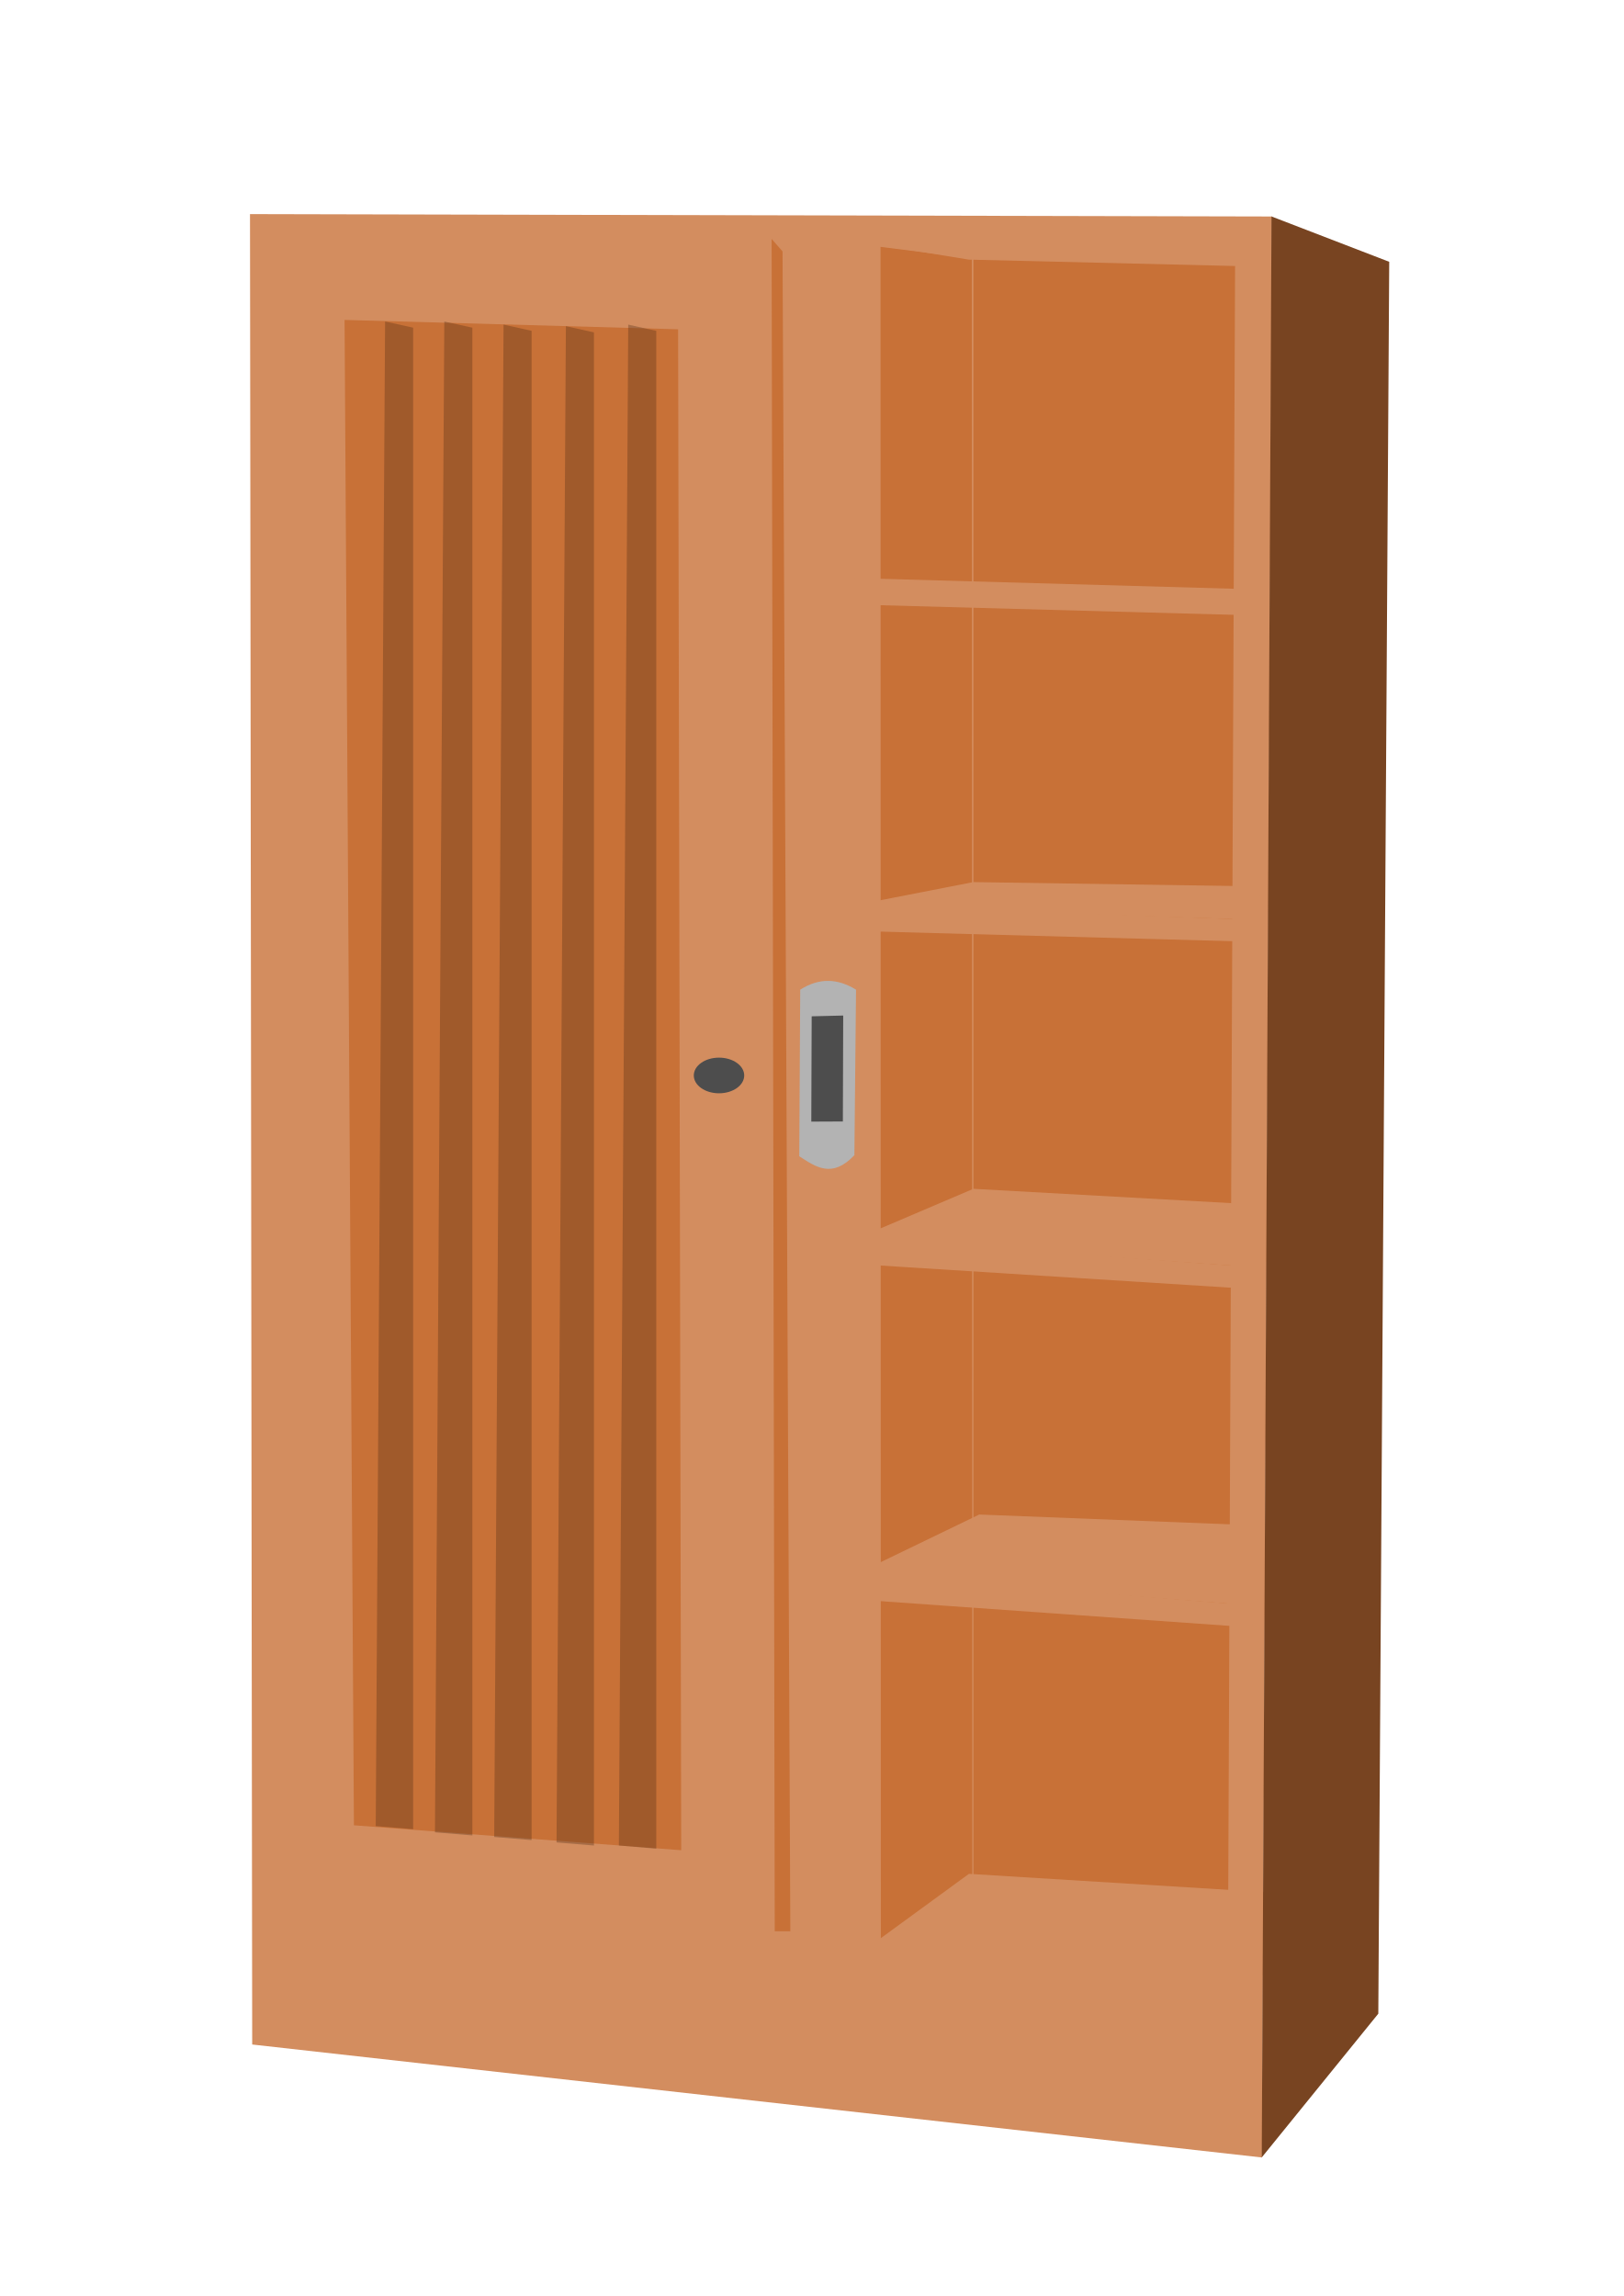
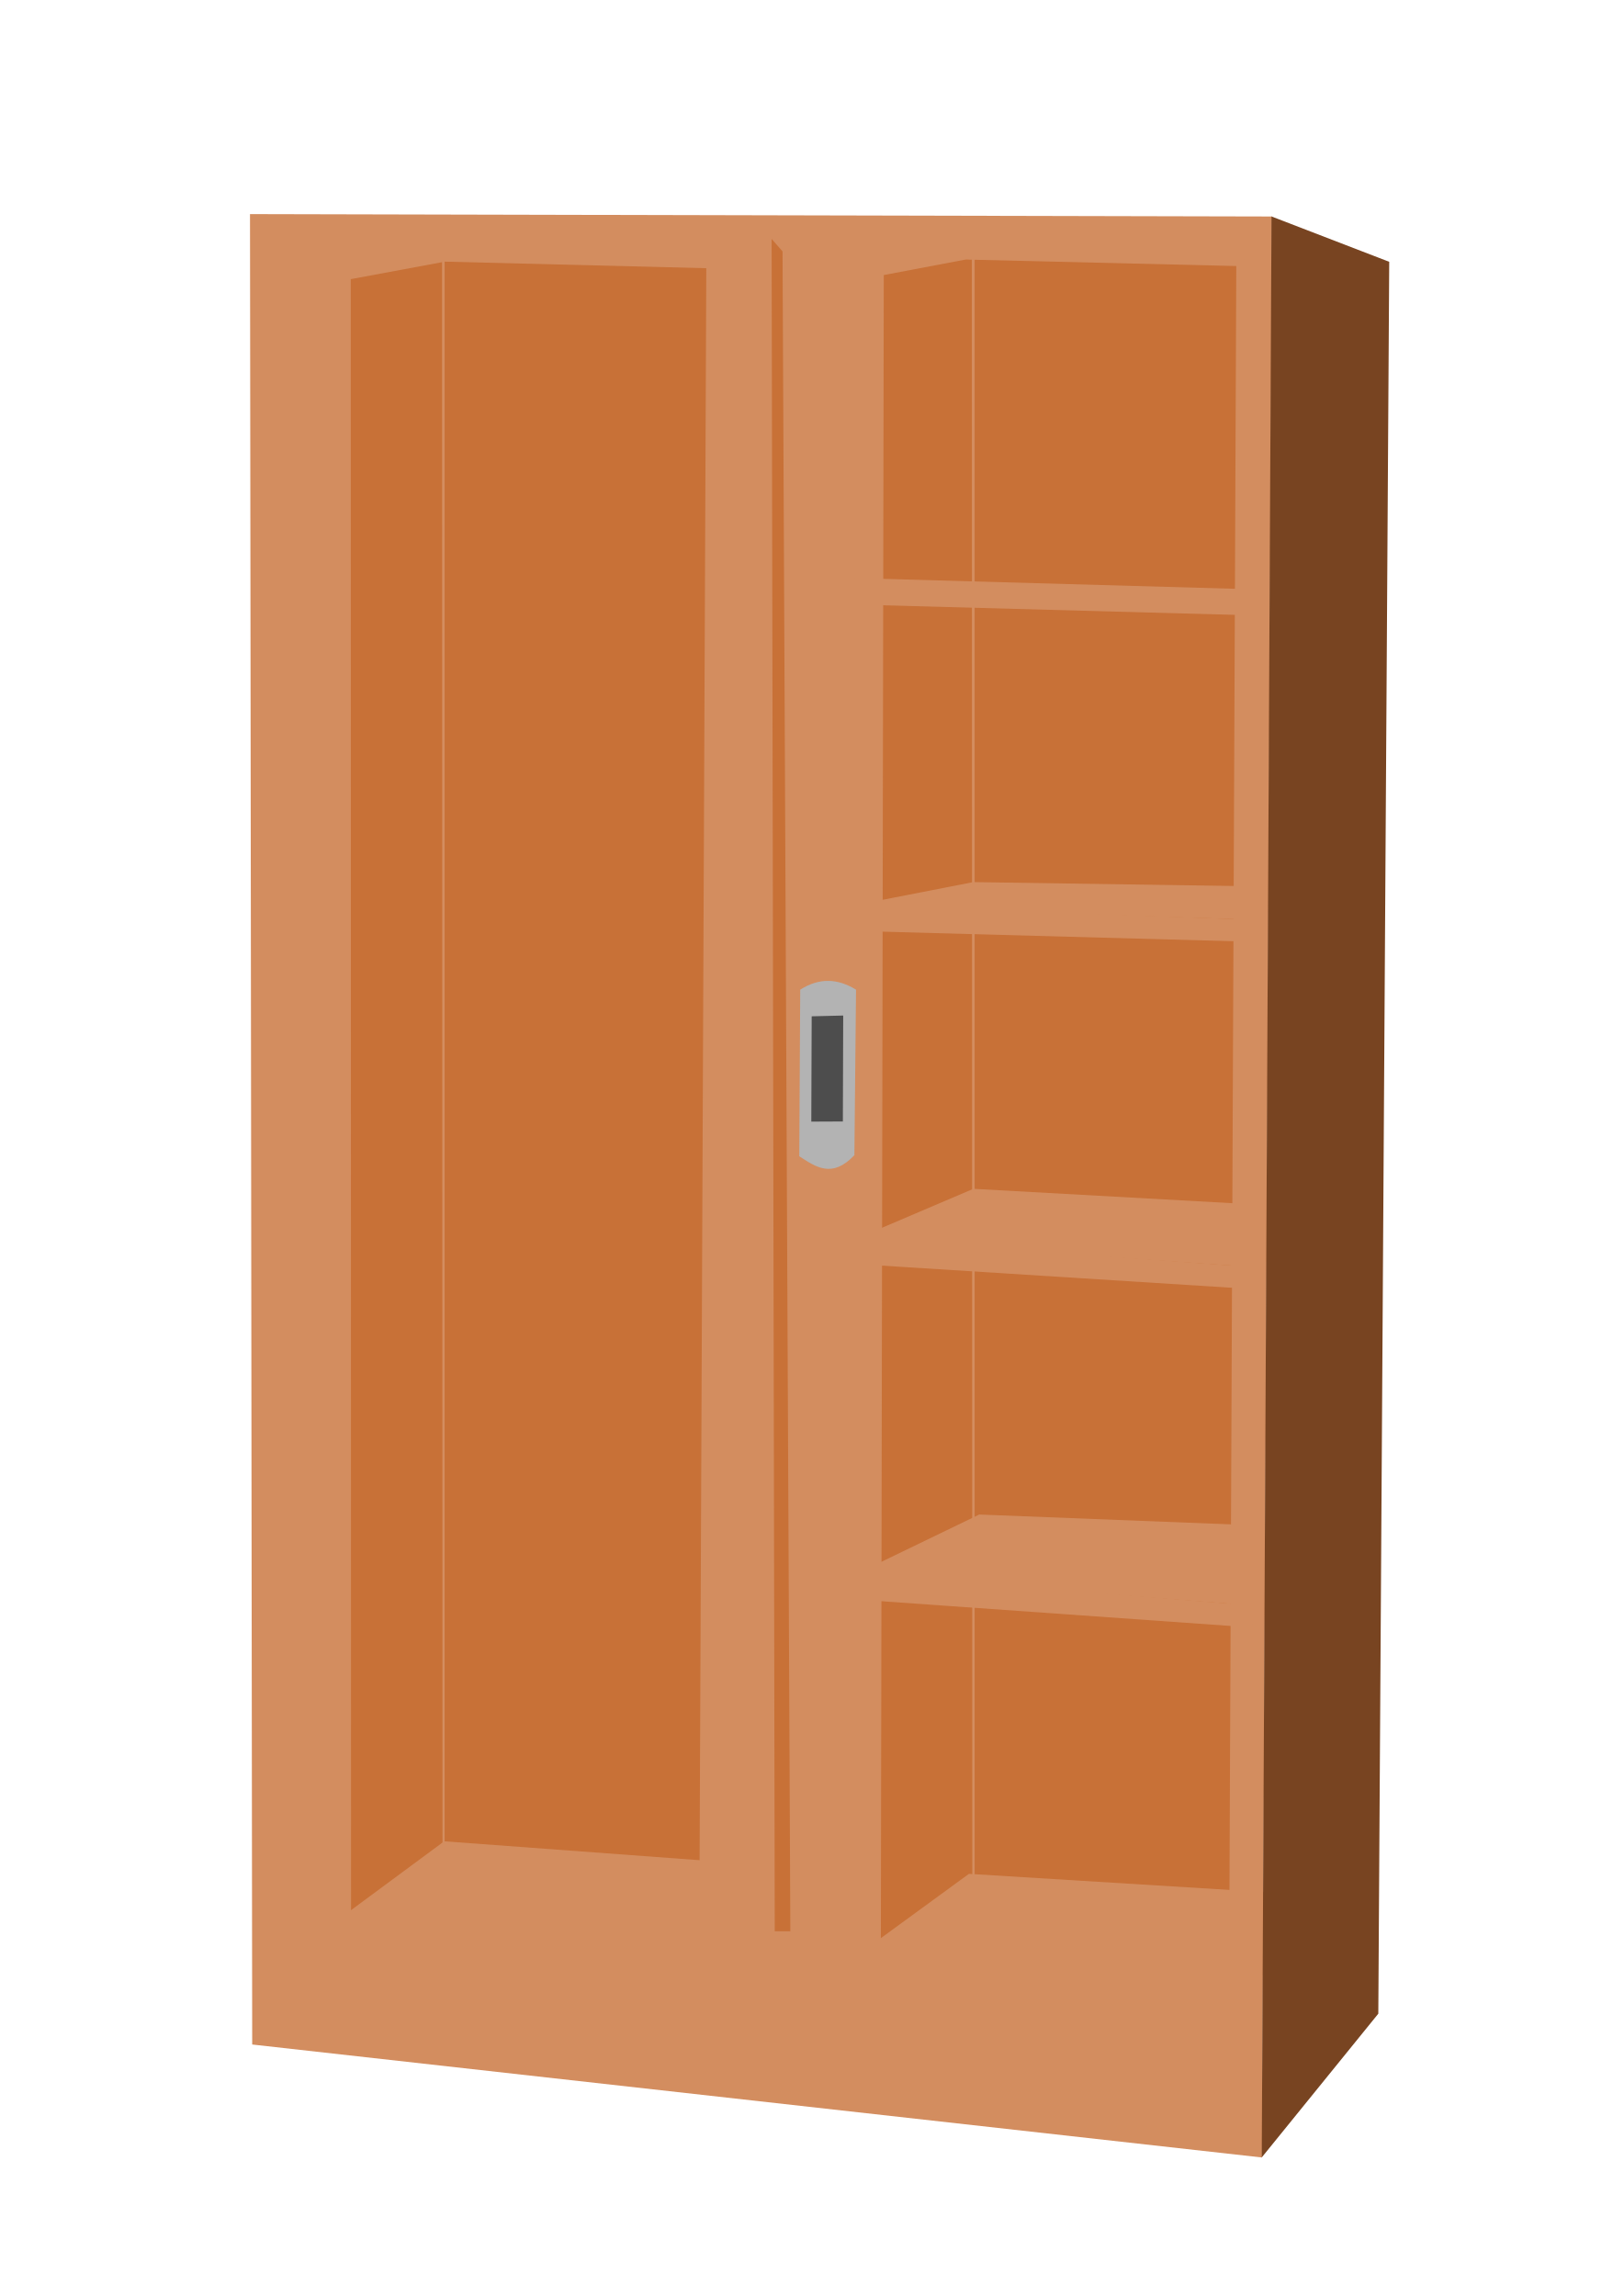
<svg xmlns="http://www.w3.org/2000/svg" version="1.1" x="0" y="0" width="744.09" height="1052.4" viewBox="0, 0, 744.09, 1052.4">
  <g id="Layer_1">
    <path d="M115.578,937.127 L114.571,98.134 L582.989,99.232 L578.366,988.912 z" fill="#D38D5F" id="path3006" />
-     <path d="M310.768,150.93 L157.908,146.644 L162.194,836.644 L312.194,848.073 z" fill="#C87137" id="path3010" />
    <path d="M362.198,885.22 L355.055,885.22 L353.626,109.51 L358.626,115.224 z" fill="#C87137" id="path3014" />
-     <path d="M445.365,118.424 L445.598,894.6 L403.677,891.039 L403.541,113.159 z" fill="#C87137" id="path3022" />
-     <path d="M446.108,117.26 L446.108,893.152 L562.709,908.247 L566.026,120.274 z" fill="#C87137" id="path3024" />
+     <path d="M445.365,118.424 L445.598,894.6 L403.677,891.039 L405.019,126.074 z" fill="#C87137" id="path3022" />
+     <path d="M446.663,117.815 L446.663,893.707 L563.264,908.802 L566.581,120.829 z" fill="#C87137" id="path3024" />
    <g id="g3165">
      <path d="M571.368,421.52 L387.018,414.449 L387.018,426.571 L572.378,431.622 z" fill="#D38D5F" id="path3026" />
      <path d="M388.988,415.46 L446.083,404.319 L579.309,406.328 L572.326,421.52 z" fill="#D38D5F" id="path3028" />
    </g>
    <g id="g3165-5">
      <path d="M573.643,580.754 L389.667,567.057 L389.231,579.171 L574.289,590.886 z" fill="#D38D5F" id="path3026-9" />
      <path d="M391.599,568.138 L446.083,544.91 L566.589,551.605 L574.6,580.789 z" fill="#D38D5F" id="path3028-1" />
    </g>
    <path d="M575.492,270.148 L391.058,264.95 L391.058,277.072 L576.418,282.123 z" fill="#D38D5F" id="path3026-4" />
-     <g id="g3165-2">
-       <path d="M388.051,899.787 L444.049,858.901 L609.415,869.1 L570.912,914.337 z" fill="#D38D5F" id="path3028-48" />
-     </g>
+     <path d="M388.051,899.787 L444.049,858.901 L609.415,869.1 L570.912,914.337 z" fill="#D38D5F" id="path3028-48" />
    <g id="g3165-4">
      <path d="M573.471,735.855 L389.604,720.777 L389.077,732.887 L574.041,745.991 z" fill="#D38D5F" id="path3026-40" />
      <path d="M391.528,721.873 L448.761,694.204 L568.598,698.89 L574.428,735.897 z" fill="#D38D5F" id="path3028-37" />
    </g>
    <path d="M636.661,120 L631.661,923 L578.24,988.884 L582.715,99.217 z" fill="#784421" id="path3000" />
    <path d="M392.313,453.635 L391.553,529.482 C381.361,540.297 373.87,534.898 366.299,529.987 L366.729,453.635 C375.315,448.164 383.727,448.344 392.313,453.635 z" fill="#B3B3B3" id="path3030" />
    <path d="M386.43,465.484 L371.984,465.836 L371.807,514.108 L386.273,514.042 z" fill="#4D4D4D" id="path3032" />
-     <path d="M329.511,501.124 C323.13,501.124 317.958,497.465 317.958,492.952 C317.958,488.438 323.13,484.78 329.511,484.78 C335.892,484.78 341.065,488.438 341.065,492.952 C341.065,497.465 335.892,501.124 329.511,501.124 z" fill="#4D4D4D" />
-     <path d="M300.768,151.65 L300.768,847.36 L283.625,845.931 L287.911,148.791 z" fill="#502D16" id="path3706" opacity="0.339" />
-     <path d="M272.198,152.35 L272.198,845.93 L255.055,844.506 L259.341,149.506 z" fill="#502D16" id="path3706-1" opacity="0.339" />
-     <path d="M216.478,150.2 L216.478,841.29 L199.335,839.871 L203.621,147.361 z" fill="#502D16" id="path3706-3" opacity="0.339" />
-     <path d="M189.338,150.19 L189.338,838.43 L172.195,837.017 L176.481,147.357 z" fill="#502D16" id="path3706-8" opacity="0.339" />
-     <path d="M243.628,151.63 L243.628,843.43 L226.485,842.01 L230.771,148.79 z" fill="#502D16" id="path3706-67" opacity="0.339" />
    <path d="M444,119 L401,112 L571.87,114.729 L569,122 z" fill="#D38D5F" id="path3028" />
+     <path d="M202.572,120.177 L202.805,896.353 L160.883,892.792 L160.747,127.952 z" fill="#C87137" id="path3022" />
+     <path d="M203.769,119.922 L203.769,895.814 L320.37,910.909 L323.687,122.936 z" fill="#C87137" id="path3024" />
+     <path d="M130.146,898.26 L203.562,843.981 L341.28,854.18 L341.916,927.711 z" fill="#D38D5F" id="path3028-48" />
  </g>
</svg>
